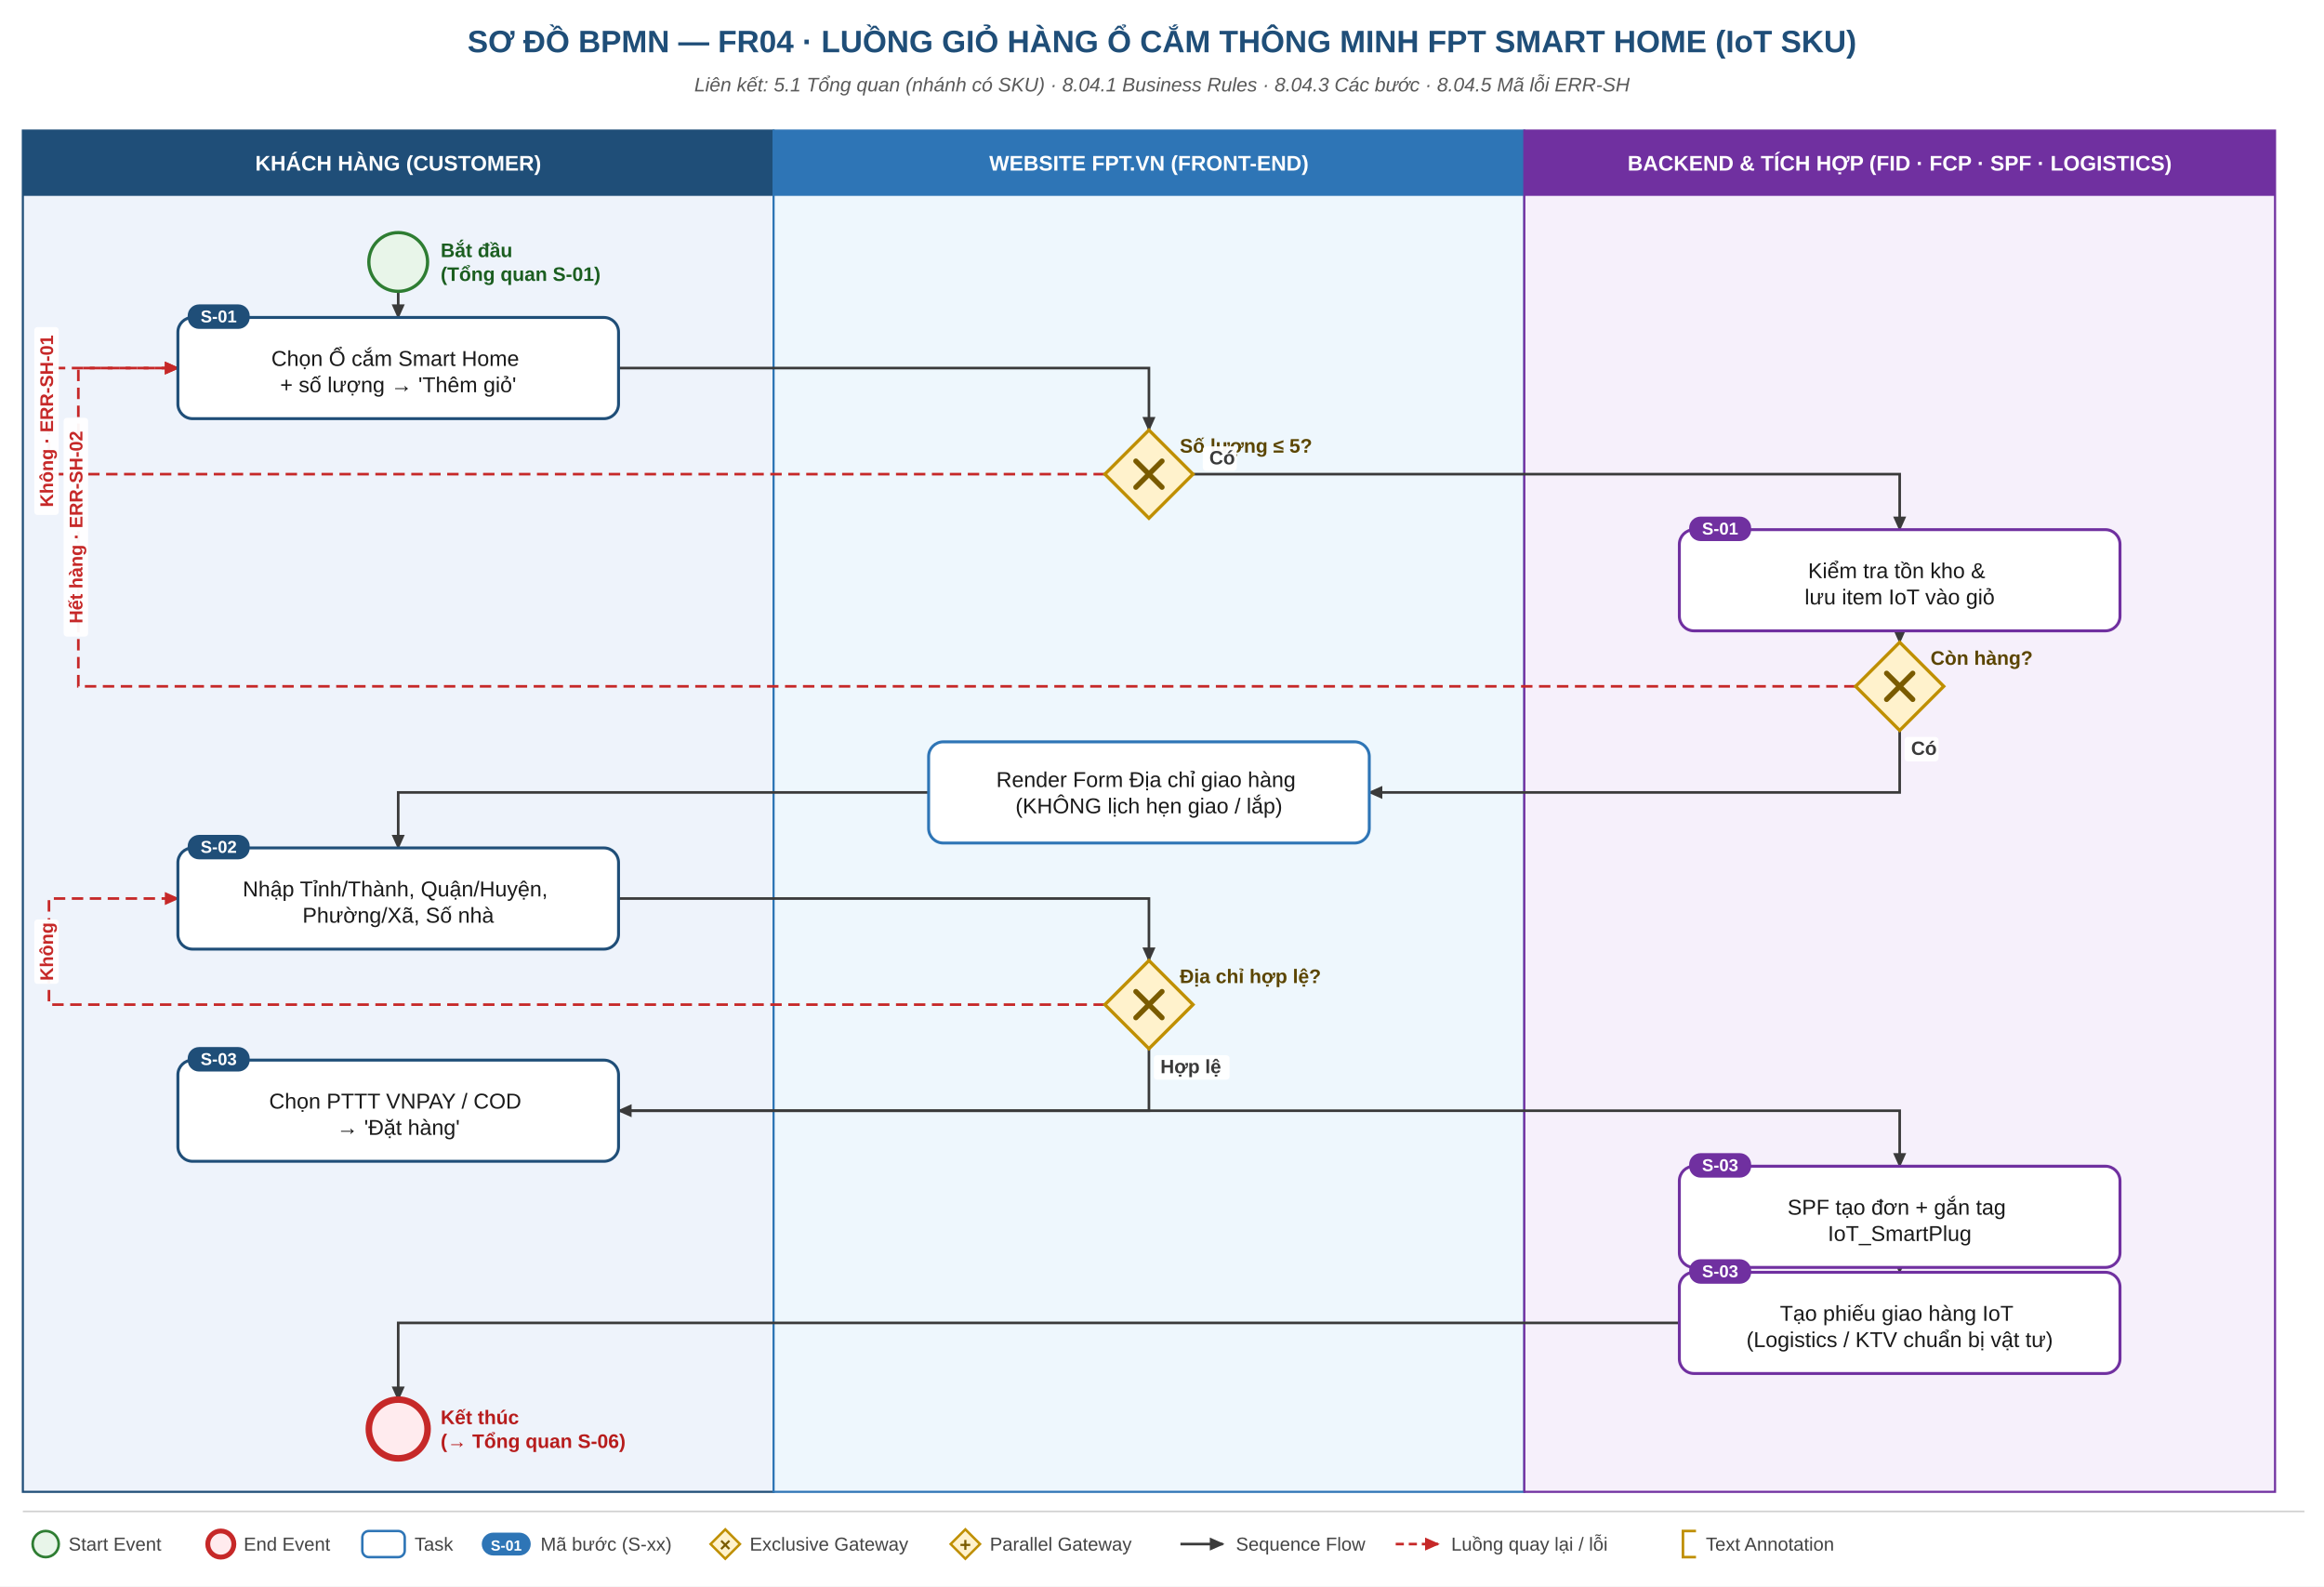
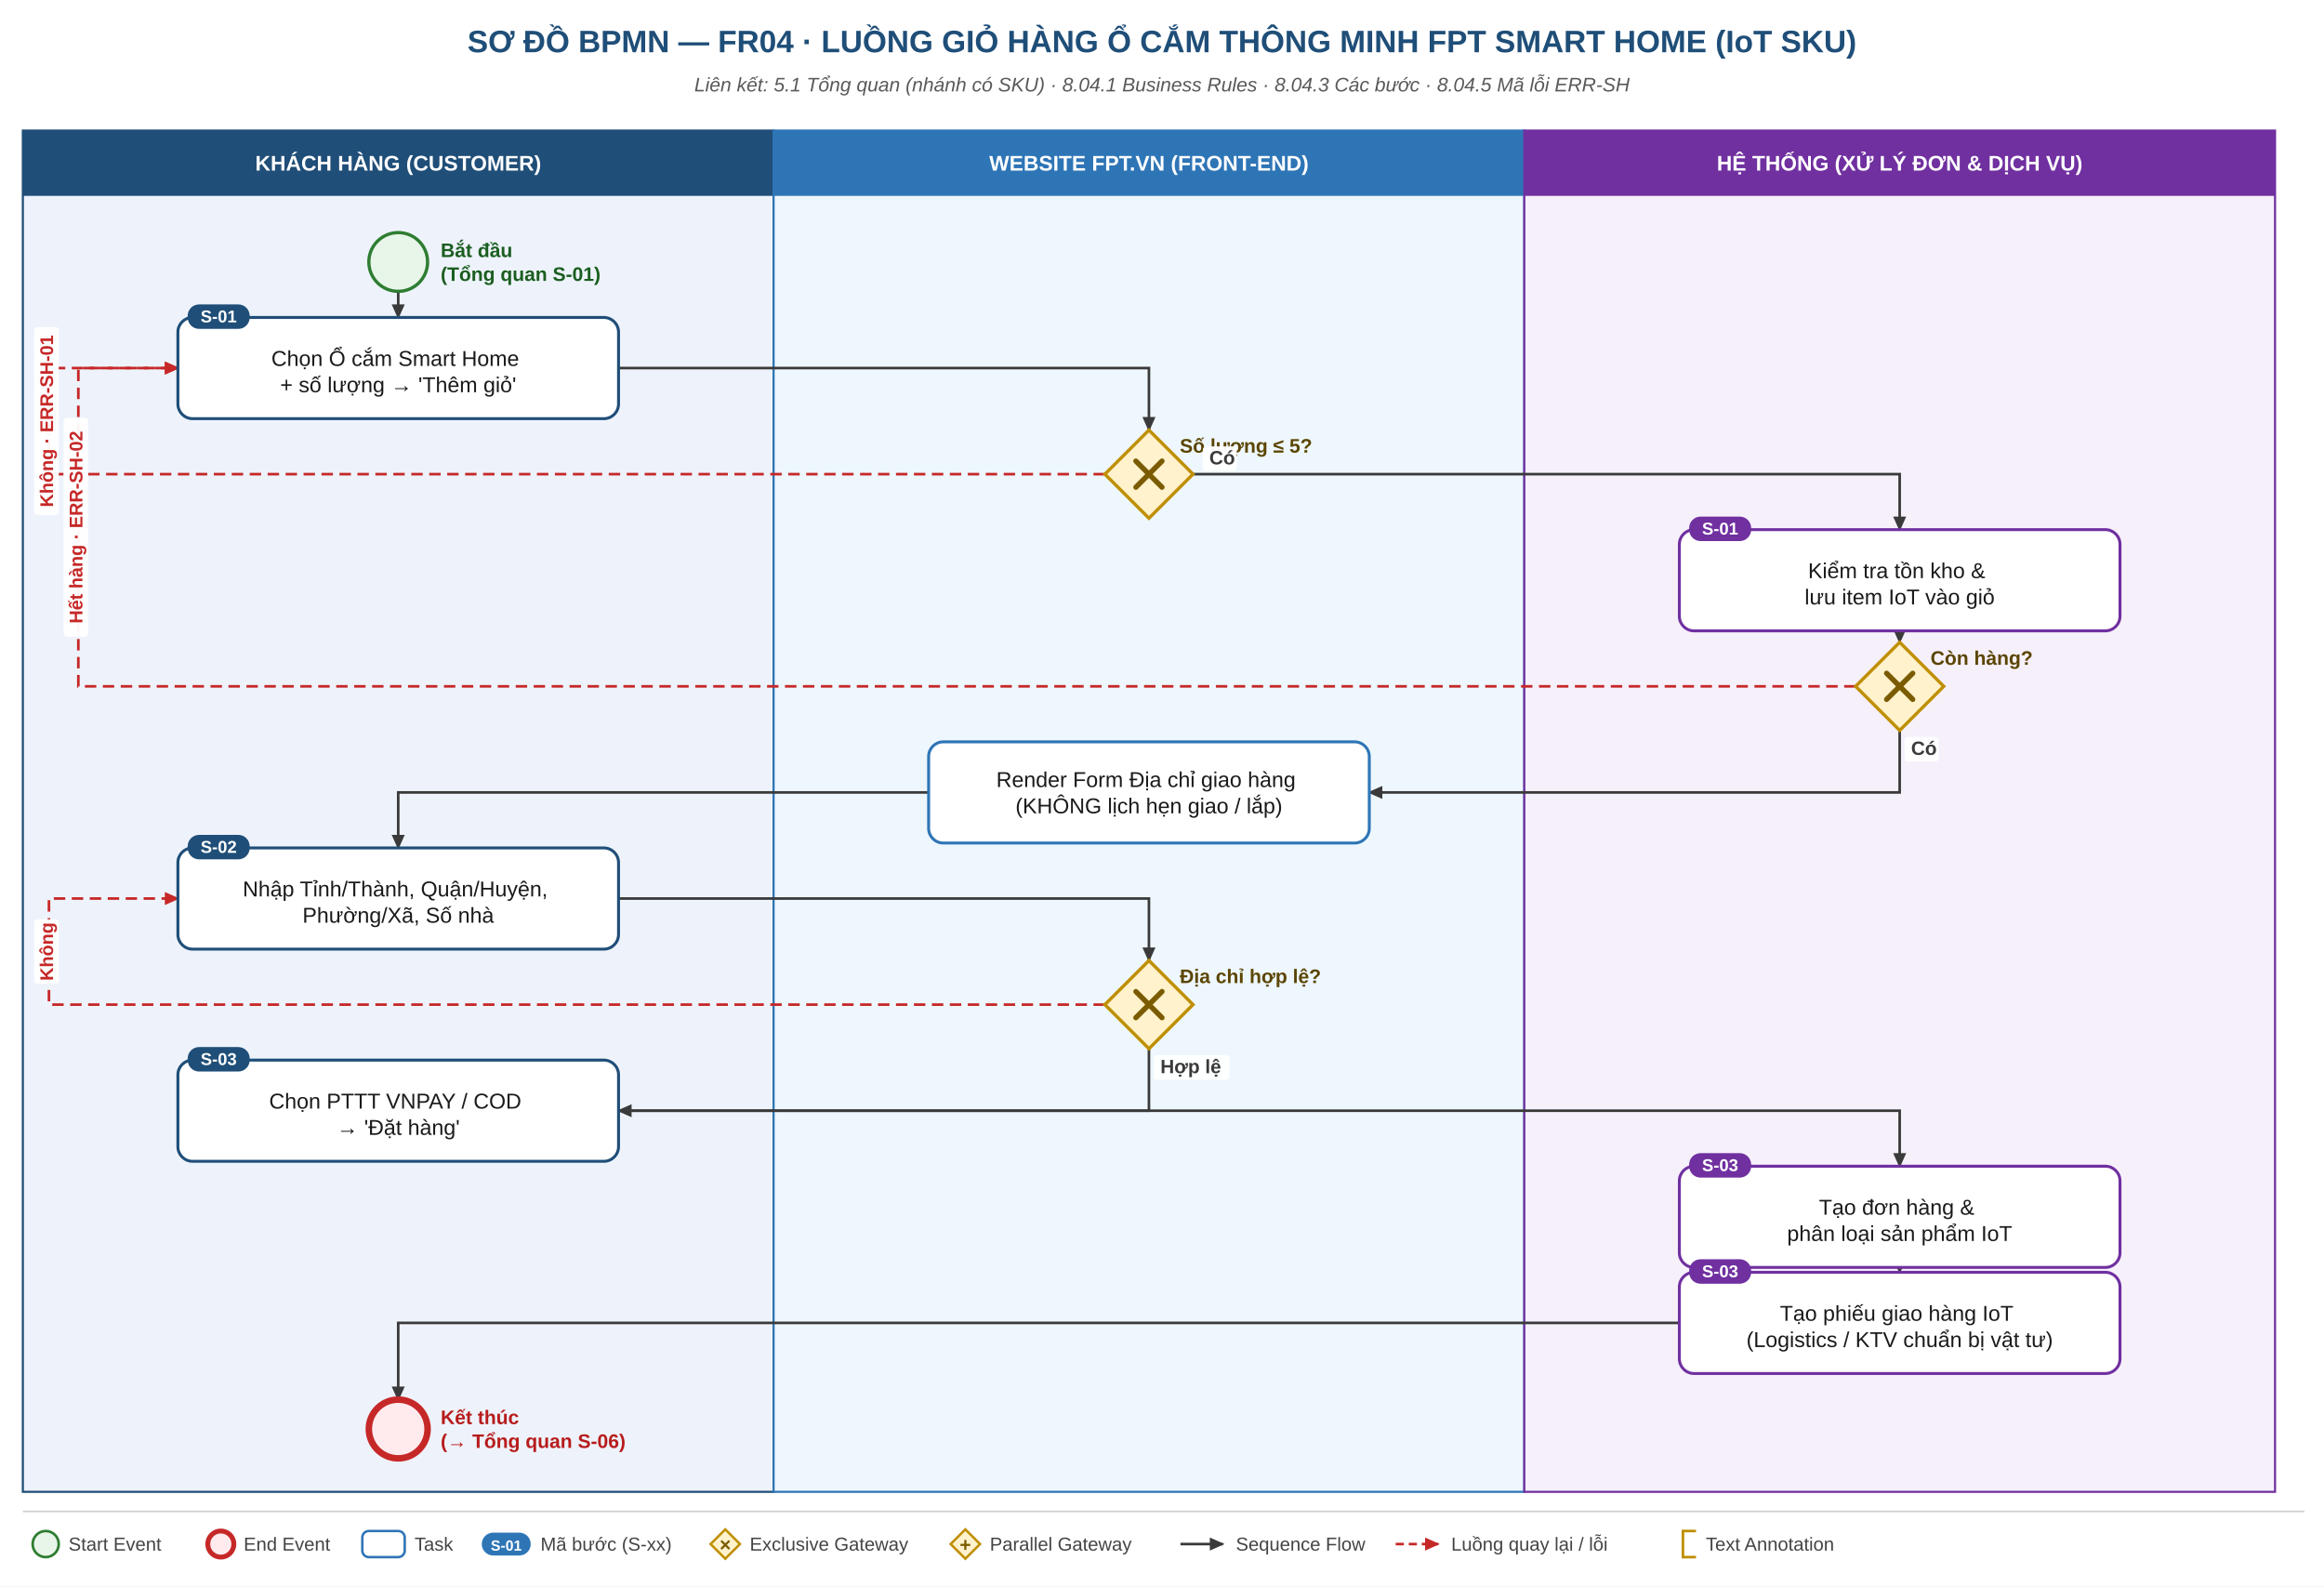
<svg xmlns="http://www.w3.org/2000/svg" width="1424" height="972" viewBox="0 0 1424 972" font-family="Arial, Helvetica, sans-serif">
  <rect width="1424" height="972" fill="#ffffff" />
  <defs>
    <marker id="a" markerWidth="10" markerHeight="10" refX="8" refY="4" orient="auto" markerUnits="userSpaceOnUse">
      <path d="M0,0 L9,4 L0,8 Z" fill="#3a3a3a" />
    </marker>
    <marker id="ar" markerWidth="10" markerHeight="10" refX="8" refY="4" orient="auto" markerUnits="userSpaceOnUse">
      <path d="M0,0 L9,4 L0,8 Z" fill="#c62828" />
    </marker>
  </defs>
  <text x="712.0" y="32" font-size="19" font-weight="bold" fill="#1f4e78" text-anchor="middle">SƠ ĐỒ BPMN — FR04 · LUỒNG GIỎ HÀNG Ổ CẮM THÔNG MINH FPT SMART HOME (IoT SKU)</text>
  <text x="712.0" y="56" font-size="12" fill="#595959" font-style="italic" text-anchor="middle">Liên kết: 5.1 Tổng quan (nhánh có SKU) · 8.04.1 Business Rules · 8.04.3 Các bước · 8.04.5 Mã lỗi ERR-SH</text>
  <rect x="14" y="80" width="460" height="834" fill="#eef3fb" stroke="#1f4e78" stroke-width="1.3" />
  <rect x="14" y="80" width="460" height="40" fill="#1f4e78" />
  <text x="244.0" y="104.5" font-size="13" font-weight="bold" fill="#fff" text-anchor="middle">KHÁCH HÀNG (CUSTOMER)</text>
  <rect x="474" y="80" width="460" height="834" fill="#eef7fd" stroke="#2e75b6" stroke-width="1.3" />
  <rect x="474" y="80" width="460" height="40" fill="#2e75b6" />
  <text x="704.0" y="104.5" font-size="13" font-weight="bold" fill="#fff" text-anchor="middle">WEBSITE FPT.VN (FRONT-END)</text>
  <rect x="934" y="80" width="460" height="834" fill="#f6f0fb" stroke="#7030a0" stroke-width="1.3" />
  <rect x="934" y="80" width="460" height="40" fill="#7030a0" />
-   <text x="1164.0" y="104.5" font-size="13" font-weight="bold" fill="#fff" text-anchor="middle">BACKEND &amp; TÍCH HỢP (FID · FCP · SPF · LOGISTICS)</text>
+   <text x="1164.0" y="104.5" font-size="13" font-weight="bold" fill="#fff" text-anchor="middle">HỆ THỐNG (XỬ LÝ ĐƠN &amp; DỊCH VỤ)</text>
  <path d="M244.0,178.5 L244.0,194.5" fill="none" stroke="#3a3a3a" stroke-width="1.6" marker-end="url(#a)" />
  <path d="M379.0,225.5 L704.0,225.5 L704.0,263.5" fill="none" stroke="#3a3a3a" stroke-width="1.6" marker-end="url(#a)" />
  <path d="M731.0,290.5 L1164.0,290.5 L1164.0,324.5" fill="none" stroke="#3a3a3a" stroke-width="1.6" marker-end="url(#a)" />
  <path d="M677.0,290.5 L30.0,290.5 L30.0,225.5 L109.0,225.5" fill="none" stroke="#c62828" stroke-width="1.6" stroke-dasharray="7,4" marker-end="url(#ar)" />
  <path d="M1164.0,386.5 L1164.0,393.5" fill="none" stroke="#3a3a3a" stroke-width="1.6" marker-end="url(#a)" />
  <path d="M1164.0,447.5 L1164.0,485.5 L839.0,485.5" fill="none" stroke="#3a3a3a" stroke-width="1.6" marker-end="url(#a)" />
  <path d="M1137.0,420.5 L48.0,420.5 L48.0,225.5 L109.0,225.5" fill="none" stroke="#c62828" stroke-width="1.6" stroke-dasharray="7,4" marker-end="url(#ar)" />
  <path d="M569.0,485.5 L244.0,485.5 L244.0,519.5" fill="none" stroke="#3a3a3a" stroke-width="1.6" marker-end="url(#a)" />
  <path d="M379.0,550.5 L704.0,550.5 L704.0,588.5" fill="none" stroke="#3a3a3a" stroke-width="1.6" marker-end="url(#a)" />
  <path d="M704.0,642.5 L704.0,680.5 L379.0,680.5" fill="none" stroke="#3a3a3a" stroke-width="1.6" marker-end="url(#a)" />
  <path d="M677.0,615.5 L30.0,615.5 L30.0,550.5 L109.0,550.5" fill="none" stroke="#c62828" stroke-width="1.6" stroke-dasharray="7,4" marker-end="url(#ar)" />
  <path d="M379.0,680.5 L1164.0,680.5 L1164.0,714.5" fill="none" stroke="#3a3a3a" stroke-width="1.6" marker-end="url(#a)" />
  <path d="M1164.0,776.5 L1164.0,779.5" fill="none" stroke="#3a3a3a" stroke-width="1.6" marker-end="url(#a)" />
  <path d="M1029.0,810.5 L244.0,810.5 L244.0,857.5" fill="none" stroke="#3a3a3a" stroke-width="1.6" marker-end="url(#a)" />
  <circle cx="244.0" cy="160.5" r="18" fill="#e8f5e9" stroke="#2e7d32" stroke-width="2" />
  <text x="270.0" y="157.5" font-size="12" fill="#1b5e20" font-weight="bold" text-anchor="start">
    <tspan x="270.0" dy="0.0">Bắt đầu</tspan>
    <tspan x="270.0" dy="14.6">(Tổng quan S-01)</tspan>
  </text>
  <rect x="109.0" y="194.5" width="270" height="62" rx="9" fill="#ffffff" stroke="#1f4e78" stroke-width="1.8" />
  <text x="244.0" y="224.2" font-size="13.2" fill="#1a1a1a" font-weight="normal" text-anchor="middle">
    <tspan x="244.0" dy="0.0">Chọn Ổ cắm Smart Home</tspan>
    <tspan x="244.0" dy="16.1">+ số lượng → 'Thêm giỏ'</tspan>
  </text>
  <rect x="115.0" y="186.5" width="38" height="15" rx="7" fill="#1f4e78" />
  <text x="134.0" y="197.5" font-size="10.5" font-weight="bold" fill="#fff" text-anchor="middle">S-01</text>
  <polygon points="704.0,263.5 731.0,290.5 704.0,317.5 677.0,290.5" fill="#fff2cc" stroke="#bf8f00" stroke-width="2" />
  <path d="M696.0,282.5 L712.0,298.5 M712.0,282.5 L696.0,298.5" stroke="#7a5b00" stroke-width="3.2" stroke-linecap="round" />
  <text x="722.9" y="277.3" font-size="12" fill="#5b4500" font-weight="bold" text-anchor="start">
    <tspan x="722.9" dy="0.0">Số lượng ≤ 5?</tspan>
  </text>
  <rect x="1029.0" y="324.5" width="270" height="62" rx="9" fill="#ffffff" stroke="#7030a0" stroke-width="1.8" />
  <text x="1164.0" y="354.2" font-size="13.2" fill="#1a1a1a" font-weight="normal" text-anchor="middle">
    <tspan x="1164.0" dy="0.0">Kiểm tra tồn kho &amp;</tspan>
    <tspan x="1164.0" dy="16.1">lưu item IoT vào giỏ</tspan>
  </text>
  <rect x="1035.0" y="316.5" width="38" height="15" rx="7" fill="#7030a0" />
  <text x="1054.0" y="327.5" font-size="10.5" font-weight="bold" fill="#fff" text-anchor="middle">S-01</text>
  <polygon points="1164.0,393.5 1191.0,420.5 1164.0,447.5 1137.0,420.5" fill="#fff2cc" stroke="#bf8f00" stroke-width="2" />
  <path d="M1156.0,412.5 L1172.0,428.5 M1172.0,412.5 L1156.0,428.5" stroke="#7a5b00" stroke-width="3.2" stroke-linecap="round" />
  <text x="1182.9" y="407.3" font-size="12" fill="#5b4500" font-weight="bold" text-anchor="start">
    <tspan x="1182.9" dy="0.0">Còn hàng?</tspan>
  </text>
  <rect x="569.0" y="454.5" width="270" height="62" rx="9" fill="#ffffff" stroke="#2e75b6" stroke-width="1.8" />
  <text x="704.0" y="482.2" font-size="13.2" fill="#1a1a1a" font-weight="normal" text-anchor="middle">
    <tspan x="704.0" dy="0.0">Render Form Địa chỉ giao hàng</tspan>
    <tspan x="704.0" dy="16.1">(KHÔNG lịch hẹn giao / lắp)</tspan>
  </text>
  <rect x="109.0" y="519.5" width="270" height="62" rx="9" fill="#ffffff" stroke="#1f4e78" stroke-width="1.8" />
  <text x="244.0" y="549.2" font-size="13.2" fill="#1a1a1a" font-weight="normal" text-anchor="middle">
    <tspan x="244.0" dy="0.0">Nhập Tỉnh/Thành, Quận/Huyện,</tspan>
    <tspan x="244.0" dy="16.1">Phường/Xã, Số nhà</tspan>
  </text>
  <rect x="115.0" y="511.5" width="38" height="15" rx="7" fill="#1f4e78" />
  <text x="134.0" y="522.5" font-size="10.5" font-weight="bold" fill="#fff" text-anchor="middle">S-02</text>
  <polygon points="704.0,588.5 731.0,615.5 704.0,642.5 677.0,615.5" fill="#fff2cc" stroke="#bf8f00" stroke-width="2" />
  <path d="M696.0,607.5 L712.0,623.5 M712.0,607.5 L696.0,623.5" stroke="#7a5b00" stroke-width="3.2" stroke-linecap="round" />
  <text x="722.9" y="602.3" font-size="12" fill="#5b4500" font-weight="bold" text-anchor="start">
    <tspan x="722.9" dy="0.0">Địa chỉ hợp lệ?</tspan>
  </text>
  <rect x="109.0" y="649.5" width="270" height="62" rx="9" fill="#ffffff" stroke="#1f4e78" stroke-width="1.8" />
  <text x="244.0" y="679.2" font-size="13.2" fill="#1a1a1a" font-weight="normal" text-anchor="middle">
    <tspan x="244.0" dy="0.0">Chọn PTTT VNPAY / COD</tspan>
    <tspan x="244.0" dy="16.1">→ 'Đặt hàng'</tspan>
  </text>
  <rect x="115.0" y="641.5" width="38" height="15" rx="7" fill="#1f4e78" />
  <text x="134.0" y="652.5" font-size="10.5" font-weight="bold" fill="#fff" text-anchor="middle">S-03</text>
  <rect x="1029.0" y="714.5" width="270" height="62" rx="9" fill="#ffffff" stroke="#7030a0" stroke-width="1.8" />
  <text x="1164.0" y="744.2" font-size="13.2" fill="#1a1a1a" font-weight="normal" text-anchor="middle">
-     <tspan x="1164.0" dy="0.0">SPF tạo đơn + gắn tag</tspan>
-     <tspan x="1164.0" dy="16.1">IoT_SmartPlug</tspan>
+     <tspan x="1164.0" dy="0.0">Tạo đơn hàng &amp;</tspan>
+     <tspan x="1164.0" dy="16.1">phân loại sản phẩm IoT</tspan>
  </text>
  <rect x="1035.0" y="706.5" width="38" height="15" rx="7" fill="#7030a0" />
  <text x="1054.0" y="717.5" font-size="10.5" font-weight="bold" fill="#fff" text-anchor="middle">S-03</text>
  <rect x="1029.0" y="779.5" width="270" height="62" rx="9" fill="#ffffff" stroke="#7030a0" stroke-width="1.8" />
  <text x="1164.0" y="809.2" font-size="13.2" fill="#1a1a1a" font-weight="normal" text-anchor="middle">
    <tspan x="1164.0" dy="0.0">Tạo phiếu giao hàng IoT</tspan>
    <tspan x="1164.0" dy="16.1">(Logistics / KTV chuẩn bị vật tư)</tspan>
  </text>
  <rect x="1035.0" y="771.5" width="38" height="15" rx="7" fill="#7030a0" />
  <text x="1054.0" y="782.5" font-size="10.5" font-weight="bold" fill="#fff" text-anchor="middle">S-03</text>
  <circle cx="244.0" cy="875.5" r="18" fill="#ffebee" stroke="#c62828" stroke-width="4" />
  <text x="270.0" y="872.5" font-size="12" fill="#b71c1c" font-weight="bold" text-anchor="start">
    <tspan x="270.0" dy="0.0">Kết thúc</tspan>
    <tspan x="270.0" dy="14.6">(→ Tổng quan S-06)</tspan>
  </text>
  <rect x="737.0" y="273.5" width="20.8" height="15" fill="#ffffff" opacity="0.95" rx="2" />
  <text x="741.0" y="284.5" font-size="11.8" font-weight="bold" fill="#3a3a3a" text-anchor="start">Có</text>
  <g transform="rotate(-90 30.0 258.0)">
    <rect x="-27.5" y="249.0" width="115.1" height="15" fill="#fff" opacity="0.95" rx="2" />
    <text x="30.0" y="260.5" font-size="11.3" font-weight="bold" fill="#c62828" text-anchor="middle">Không · ERR-SH-01</text>
  </g>
  <rect x="1167.0" y="451.5" width="20.8" height="15" fill="#ffffff" opacity="0.95" rx="2" />
  <text x="1171.0" y="462.5" font-size="11.8" font-weight="bold" fill="#3a3a3a" text-anchor="start">Có</text>
  <g transform="rotate(-90 48.0 323.0)">
    <rect x="-19.0" y="314.0" width="134.0" height="15" fill="#fff" opacity="0.95" rx="2" />
    <text x="48.0" y="325.5" font-size="11.3" font-weight="bold" fill="#c62828" text-anchor="middle">Hết hàng · ERR-SH-02</text>
  </g>
  <rect x="707.0" y="646.5" width="46.4" height="15" fill="#ffffff" opacity="0.95" rx="2" />
  <text x="711.0" y="657.5" font-size="11.8" font-weight="bold" fill="#3a3a3a" text-anchor="start">Hợp lệ</text>
  <g transform="rotate(-90 30.0 583.0)">
    <rect x="10.2" y="574.0" width="39.5" height="15" fill="#fff" opacity="0.95" rx="2" />
    <text x="30.0" y="585.5" font-size="11.3" font-weight="bold" fill="#c62828" text-anchor="middle">Không</text>
  </g>
  <line x1="14" y1="926.0" x2="1412" y2="926.0" stroke="#d0d0d0" />
  <circle cx="28" cy="946.0" r="8" fill="#e8f5e9" stroke="#2e7d32" stroke-width="1.6" />
  <text x="42" y="950.0" font-size="11.5" fill="#444">Start Event</text>
  <circle cx="135.3" cy="946.0" r="8" fill="#ffebee" stroke="#c62828" stroke-width="3" />
  <text x="149.3" y="950.0" font-size="11.5" fill="#444">End Event</text>
  <rect x="222.0" y="938.0" width="26" height="16" rx="4" fill="#fff" stroke="#2e75b6" stroke-width="1.5" />
  <text x="254.0" y="950.0" font-size="11.5" fill="#444">Task</text>
  <rect x="295.2" y="939.0" width="30" height="14" rx="7" fill="#2e75b6" />
  <text x="310.2" y="950.0" font-size="9" font-weight="bold" fill="#fff" text-anchor="middle">S-01</text>
  <text x="331.2" y="950.0" font-size="11.5" fill="#444">Mã bước (S-xx)</text>
  <polygon points="444.4,937.0 453.4,946.0 444.4,955.0 435.4,946.0" fill="#fff2cc" stroke="#bf8f00" stroke-width="1.5" />
  <text x="444.4" y="950.5" font-size="12" font-weight="bold" fill="#7a5b00" text-anchor="middle">×</text>
  <text x="459.4" y="950.0" font-size="11.5" fill="#444">Exclusive Gateway</text>
  <polygon points="591.5,937.0 600.5,946.0 591.5,955.0 582.5,946.0" fill="#fff2cc" stroke="#bf8f00" stroke-width="1.5" />
  <text x="591.5" y="950.5" font-size="12" font-weight="bold" fill="#7a5b00" text-anchor="middle">+</text>
  <text x="606.5" y="950.0" font-size="11.5" fill="#444">Parallel Gateway</text>
  <path d="M723.3,946.0 L749.3,946.0" stroke="#3a3a3a" stroke-width="1.6" marker-end="url(#a)" />
  <text x="757.3" y="950.0" font-size="11.5" fill="#444">Sequence Flow</text>
  <path d="M855.2,946.0 L881.2,946.0" stroke="#c62828" stroke-width="1.6" stroke-dasharray="5,3" marker-end="url(#ar)" />
  <text x="889.2" y="950.0" font-size="11.5" fill="#444">Luồng quay lại / lỗi</text>
  <path d="M1039.2,938.0 L1031.2,938.0 L1031.2,954.0 L1039.2,954.0" fill="none" stroke="#bf8f00" stroke-width="1.6" />
  <text x="1045.2" y="950.0" font-size="11.5" fill="#444">Text Annotation</text>
</svg>
